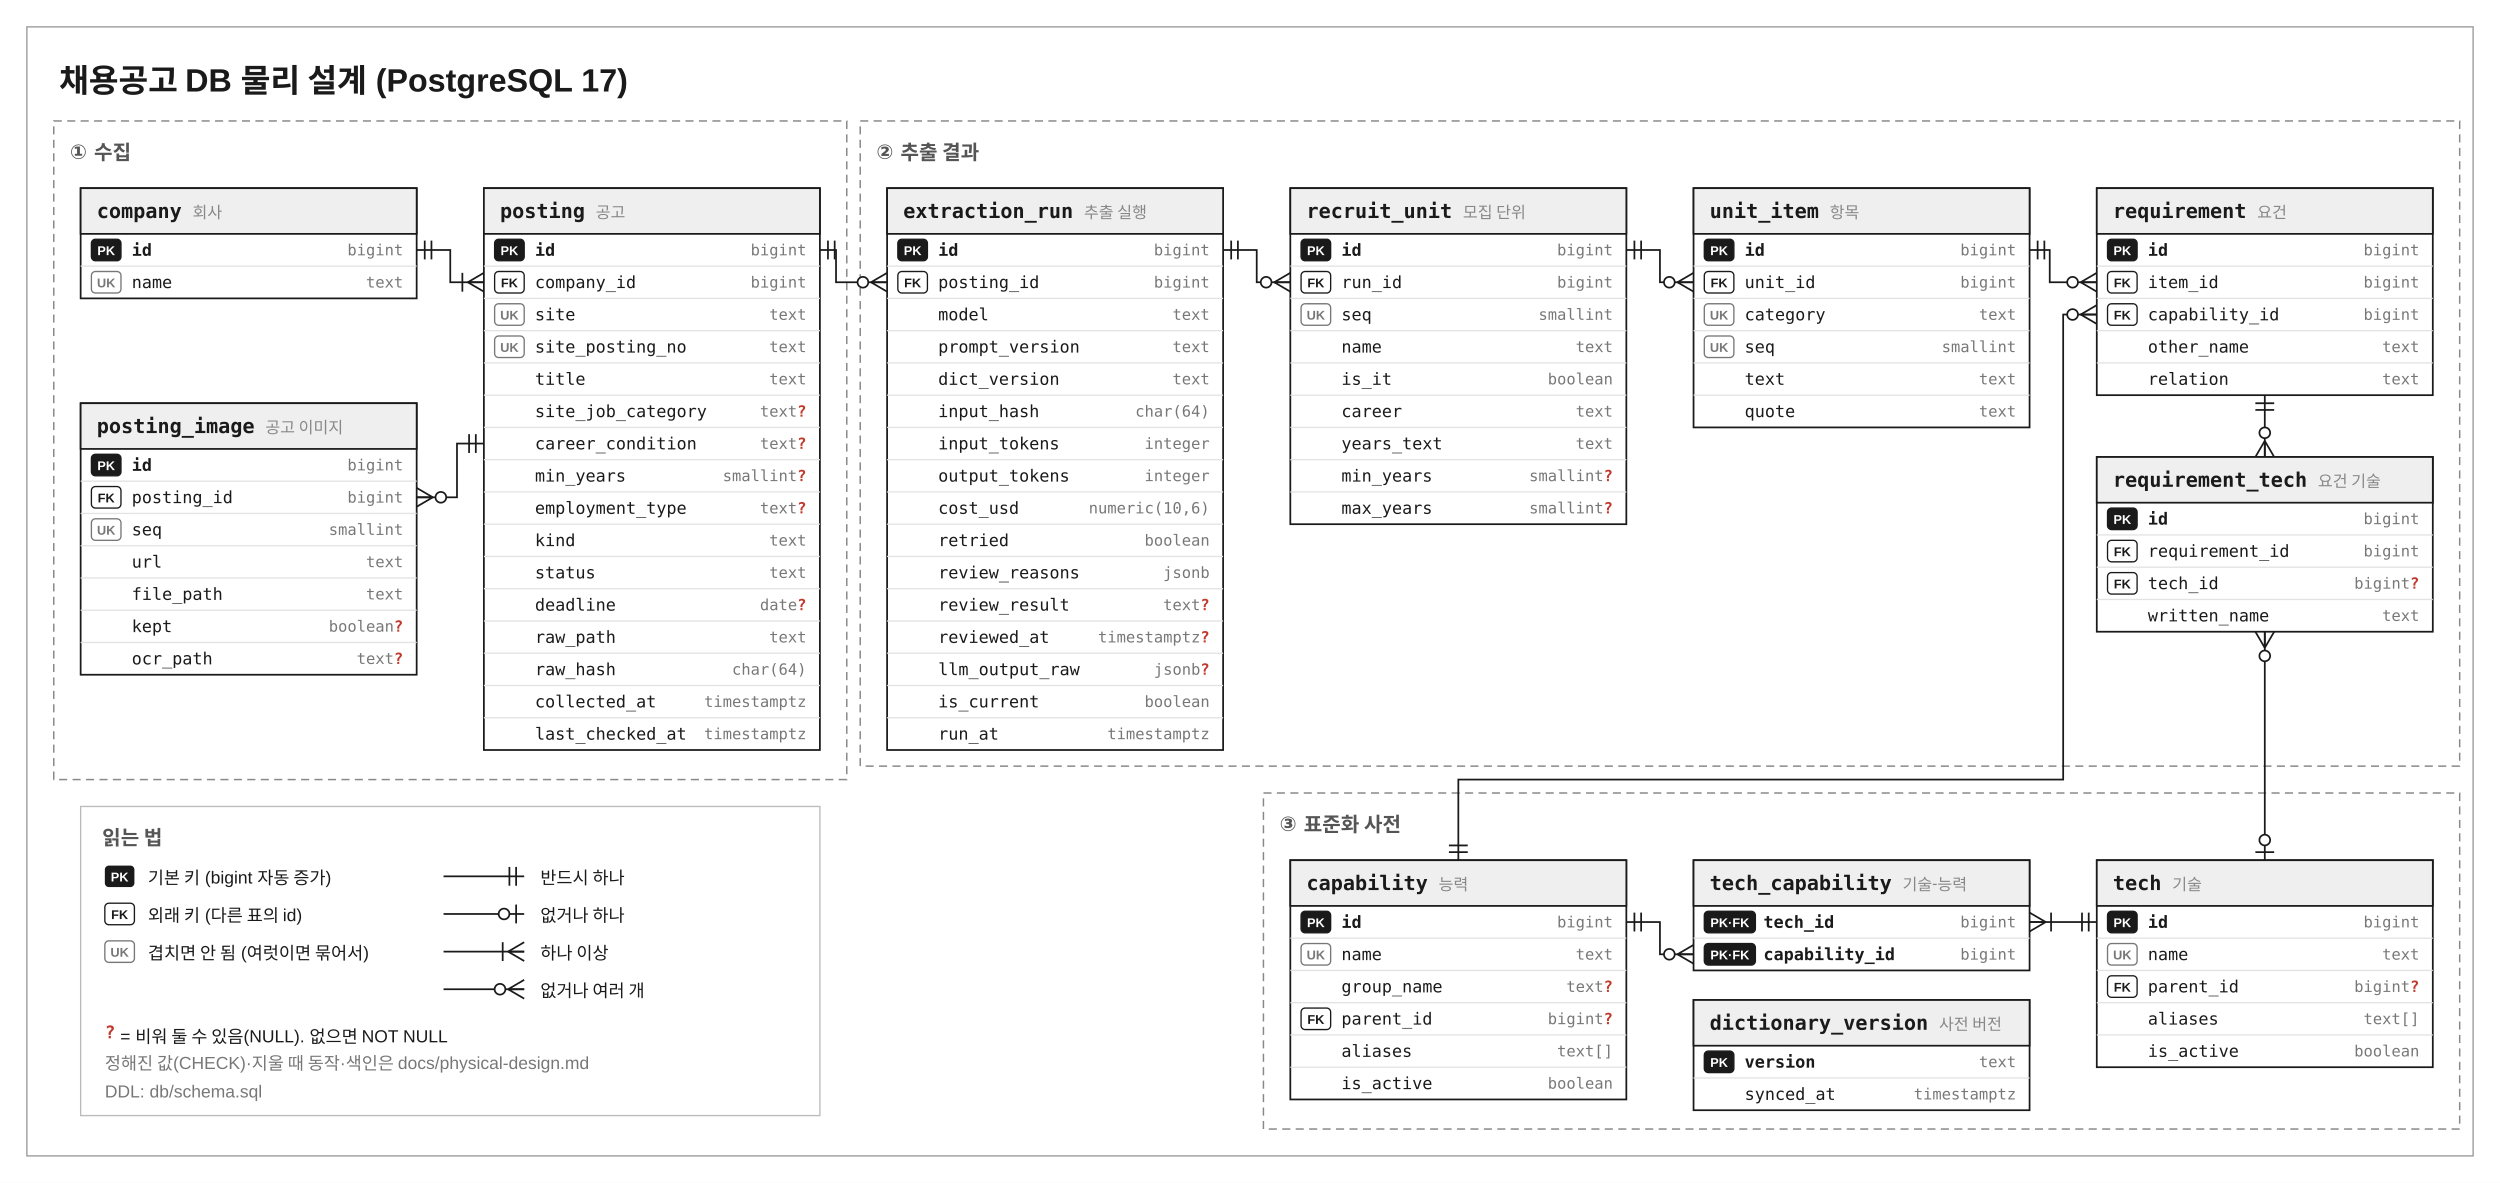
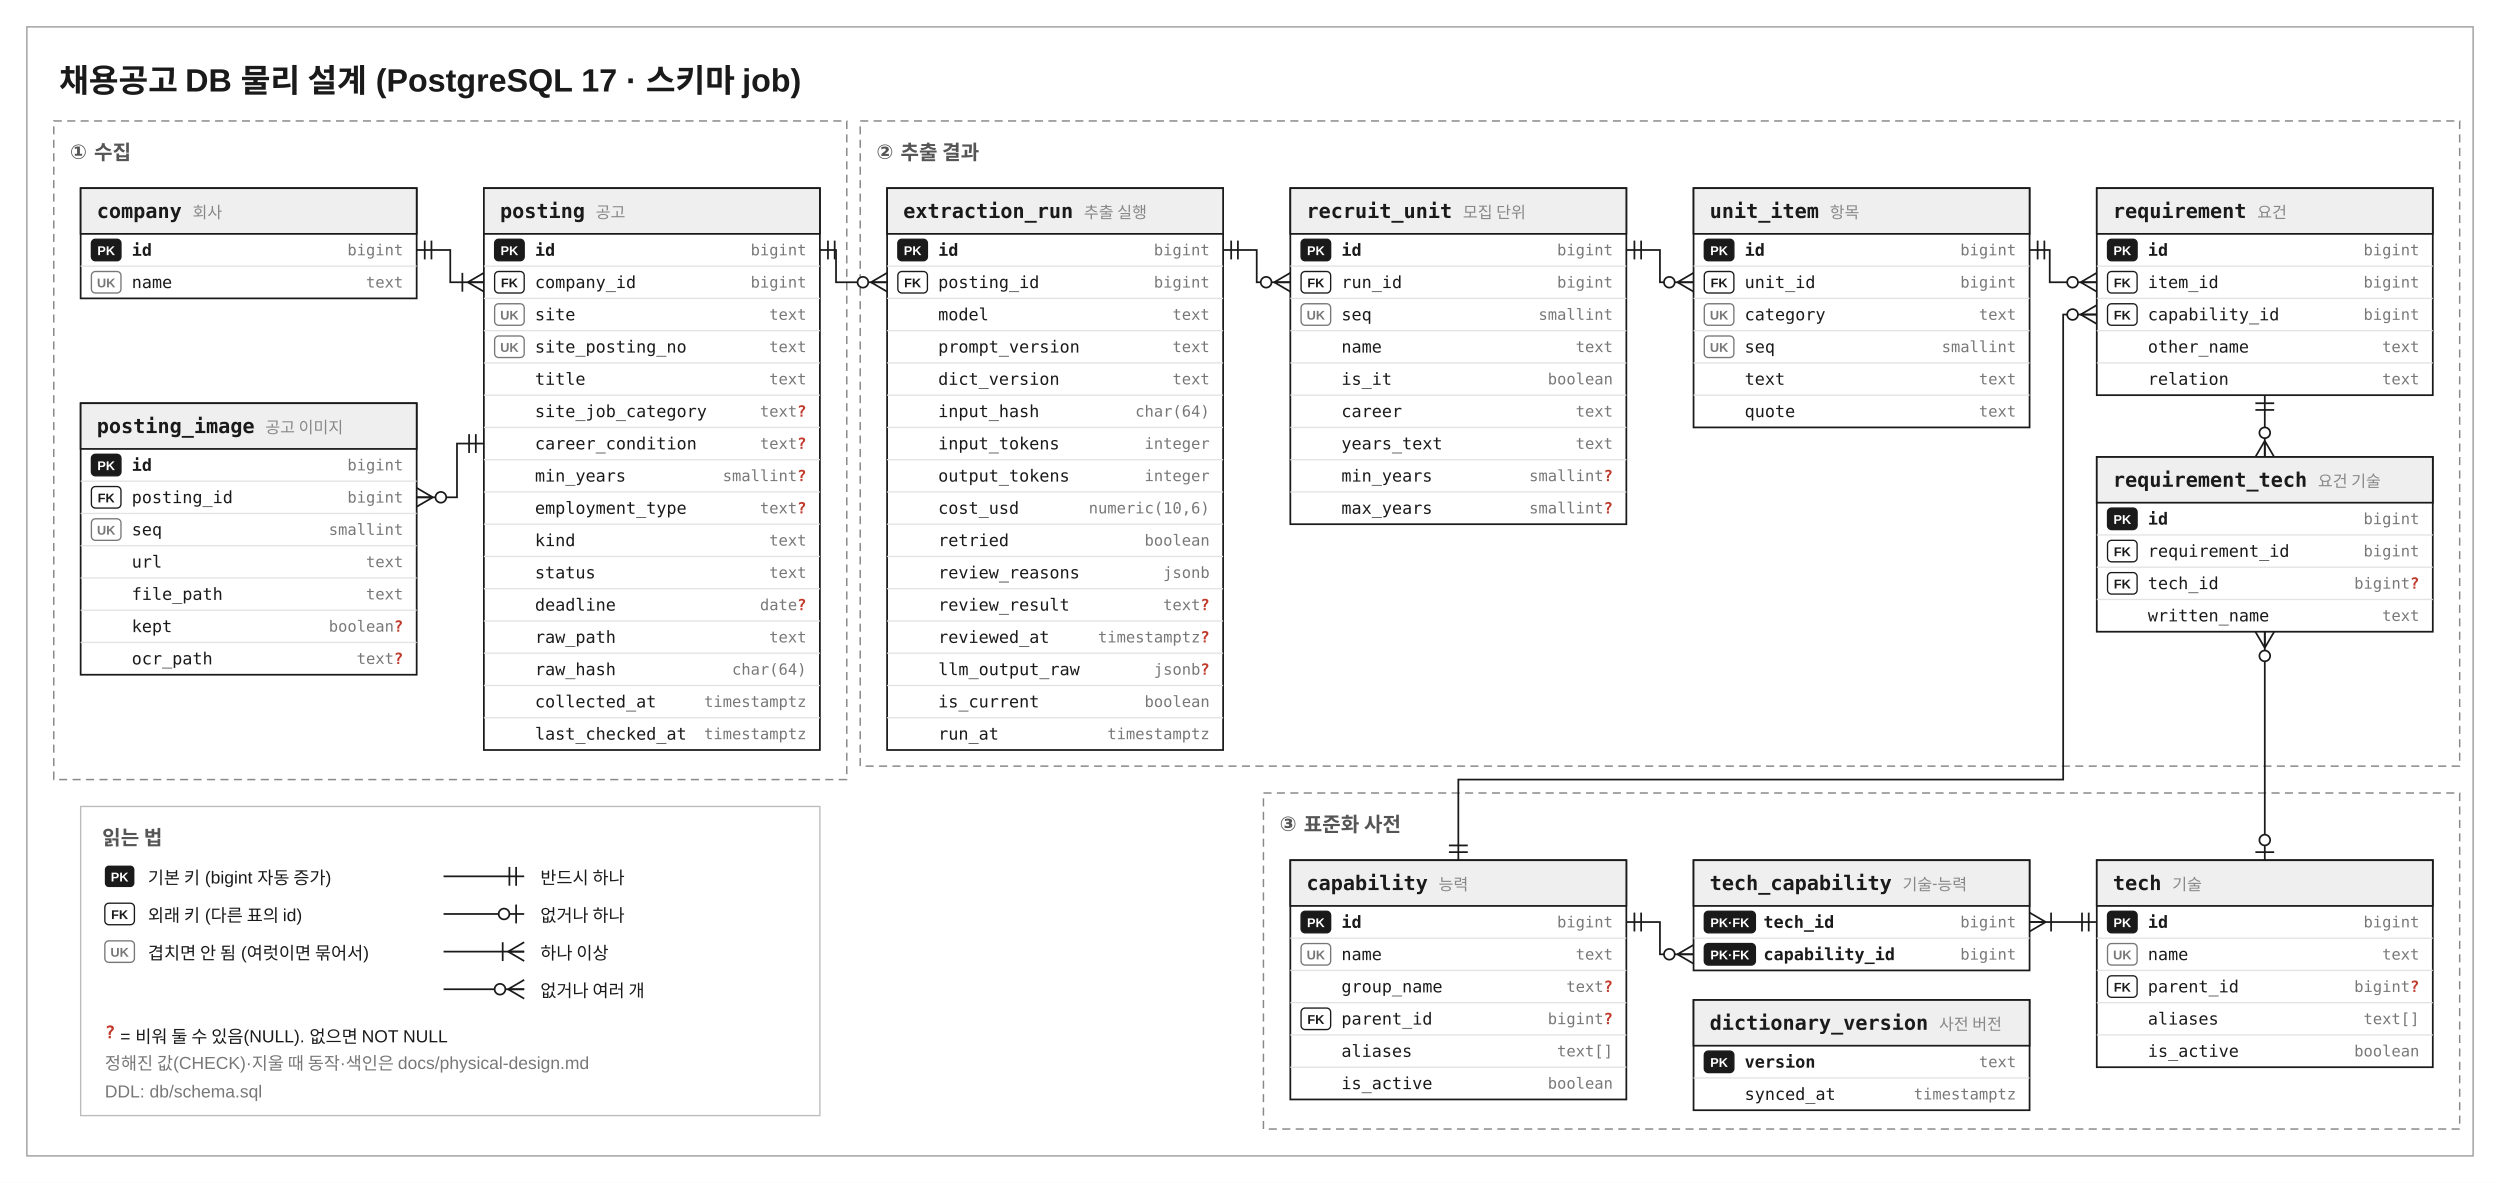
<svg xmlns="http://www.w3.org/2000/svg" width="1860" height="880" viewBox="0 0 1860 880">
  <style>
  text { font-family: "Malgun Gothic", "Apple SD Gothic Neo", Arial, sans-serif; fill: #1a1a1a; dominant-baseline: central; }
  .title { font-size: 24px; font-weight: 700; }
  .zt  { font-size: 15px; font-weight: 700; fill: #555; }
  .tn  { font-family: Consolas, "Malgun Gothic", monospace; font-size: 15px; font-weight: 700; }
  .tk  { font-family: "Malgun Gothic", sans-serif; font-size: 12px; font-weight: 400; fill: #888; }
  .col { font-family: Consolas, monospace; font-size: 12.5px; }
  .typ { font-family: Consolas, monospace; font-size: 11.5px; fill: #777; text-anchor: end; }
  .nul { fill: #c0392b; font-weight: 700; }
  .key { font-size: 9.5px; font-weight: 700; text-anchor: middle; }
  .lg  { font-size: 13px; }
  .rel { fill: none; stroke: #1a1a1a; stroke-width: 1.3; }
</style>
  <defs>
    <marker id="one" viewBox="-26 -9 28 18" refX="0" refY="0" markerWidth="28" markerHeight="18" markerUnits="userSpaceOnUse" orient="auto">
      <path d="M-6,-7 L-6,7 M-11,-7 L-11,7" stroke="#1a1a1a" stroke-width="1.3" fill="none" />
    </marker>
    <marker id="oneS" viewBox="-26 -9 28 18" refX="0" refY="0" markerWidth="28" markerHeight="18" markerUnits="userSpaceOnUse" orient="auto-start-reverse">
      <path d="M-6,-7 L-6,7 M-11,-7 L-11,7" stroke="#1a1a1a" stroke-width="1.3" fill="none" />
    </marker>
    <marker id="zone" viewBox="-26 -9 28 18" refX="0" refY="0" markerWidth="28" markerHeight="18" markerUnits="userSpaceOnUse" orient="auto">
      <path d="M-6,-7 L-6,7" stroke="#1a1a1a" stroke-width="1.3" fill="none" />
      <circle cx="-15" cy="0" r="4" fill="#fff" stroke="#1a1a1a" stroke-width="1.3" />
    </marker>
    <marker id="zoneS" viewBox="-26 -9 28 18" refX="0" refY="0" markerWidth="28" markerHeight="18" markerUnits="userSpaceOnUse" orient="auto-start-reverse">
      <path d="M-6,-7 L-6,7" stroke="#1a1a1a" stroke-width="1.3" fill="none" />
      <circle cx="-15" cy="0" r="4" fill="#fff" stroke="#1a1a1a" stroke-width="1.3" />
    </marker>
    <marker id="omany" viewBox="-26 -9 28 18" refX="0" refY="0" markerWidth="28" markerHeight="18" markerUnits="userSpaceOnUse" orient="auto">
      <path d="M-12,0 L0,-7 M-12,0 L0,0 M-12,0 L0,7" stroke="#1a1a1a" stroke-width="1.3" fill="none" />
      <path d="M-16,-7 L-16,7" stroke="#1a1a1a" stroke-width="1.3" fill="none" />
    </marker>
    <marker id="omanyS" viewBox="-26 -9 28 18" refX="0" refY="0" markerWidth="28" markerHeight="18" markerUnits="userSpaceOnUse" orient="auto-start-reverse">
      <path d="M-12,0 L0,-7 M-12,0 L0,0 M-12,0 L0,7" stroke="#1a1a1a" stroke-width="1.3" fill="none" />
      <path d="M-16,-7 L-16,7" stroke="#1a1a1a" stroke-width="1.3" fill="none" />
    </marker>
    <marker id="zmany" viewBox="-26 -9 28 18" refX="0" refY="0" markerWidth="28" markerHeight="18" markerUnits="userSpaceOnUse" orient="auto">
      <path d="M-12,0 L0,-7 M-12,0 L0,0 M-12,0 L0,7" stroke="#1a1a1a" stroke-width="1.3" fill="none" />
      <circle cx="-18" cy="0" r="4" fill="#fff" stroke="#1a1a1a" stroke-width="1.3" />
    </marker>
    <marker id="zmanyS" viewBox="-26 -9 28 18" refX="0" refY="0" markerWidth="28" markerHeight="18" markerUnits="userSpaceOnUse" orient="auto-start-reverse">
      <path d="M-12,0 L0,-7 M-12,0 L0,0 M-12,0 L0,7" stroke="#1a1a1a" stroke-width="1.3" fill="none" />
      <circle cx="-18" cy="0" r="4" fill="#fff" stroke="#1a1a1a" stroke-width="1.3" />
    </marker>
  </defs>
  <rect width="1860" height="880" fill="#fff" />
  <rect x="20" y="20" width="1820" height="840" fill="none" stroke="#999" stroke-width="1" />
-   <text class="title" x="44" y="58">채용공고 DB 물리 설계 (PostgreSQL 17)</text>
+   <text class="title" x="44" y="58">채용공고 DB 물리 설계 (PostgreSQL 17 · 스키마 job)</text>
  <rect x="40" y="90" width="590" height="490" fill="none" stroke="#888" stroke-width="1.1" stroke-dasharray="6 4" />
  <text class="zt" x="52" y="110">① 수집</text>
  <rect x="640" y="90" width="1190" height="480" fill="none" stroke="#888" stroke-width="1.1" stroke-dasharray="6 4" />
  <text class="zt" x="652" y="110">② 추출 결과</text>
  <rect x="940" y="590" width="890" height="250" fill="none" stroke="#888" stroke-width="1.1" stroke-dasharray="6 4" />
  <text class="zt" x="952" y="610">③ 표준화 사전</text>
  <path class="rel" d="M310,186.0 H335 V210.0 H360" marker-start="url(#oneS)" marker-end="url(#omany)" />
  <path class="rel" d="M360,330.0 H340 V370.0 H310" marker-start="url(#oneS)" marker-end="url(#zmany)" />
  <path class="rel" d="M610,186.0 H622 V210.0 H660" marker-start="url(#oneS)" marker-end="url(#zmany)" />
  <path class="rel" d="M910,186.0 H935 V210.0 H960" marker-start="url(#oneS)" marker-end="url(#zmany)" />
  <path class="rel" d="M1210,186.0 H1235 V210.0 H1260" marker-start="url(#oneS)" marker-end="url(#zmany)" />
  <path class="rel" d="M1510,186.0 H1525 V210.0 H1560" marker-start="url(#oneS)" marker-end="url(#zmany)" />
  <path class="rel" d="M1685,294 V340" marker-start="url(#oneS)" marker-end="url(#zmany)" />
  <path class="rel" d="M1685,640 V470" marker-start="url(#zoneS)" marker-end="url(#zmany)" />
  <path class="rel" d="M1085,640 V580 H1535 V234.0 H1560" marker-start="url(#oneS)" marker-end="url(#zmany)" />
  <path class="rel" d="M1560,686.0 H1510" marker-start="url(#oneS)" marker-end="url(#omany)" />
  <path class="rel" d="M1210,686.0 H1235 V710.0 H1260" marker-start="url(#oneS)" marker-end="url(#zmany)" />
  <rect x="60" y="140" width="250" height="82" fill="#fff" stroke="#1a1a1a" stroke-width="1.3" />
  <rect x="60" y="140" width="250" height="34" fill="#efefef" stroke="#1a1a1a" stroke-width="1.3" />
  <text class="tn" x="72" y="157.0">company<tspan class="tk" dx="8">회사</tspan>
  </text>
  <rect x="68" y="178.0" width="22" height="16" rx="3" fill="#1a1a1a" stroke="#1a1a1a" stroke-width="1" />
  <text class="key" x="79.0" y="186.5" style="fill:#fff">PK</text>
  <text class="col" x="98" y="186.0" style="font-weight:700;">id</text>
  <text class="typ" x="300" y="186.0">bigint</text>
  <line x1="60" y1="198.0" x2="310" y2="198.0" stroke="#e3e3e3" stroke-width="1" />
  <rect x="68" y="202.0" width="22" height="16" rx="3" fill="#fff" stroke="#777" stroke-width="1" />
  <text class="key" x="79.0" y="210.5" style="fill:#777">UK</text>
  <text class="col" x="98" y="210.0" style="">name</text>
  <text class="typ" x="300" y="210.0">text</text>
  <rect x="360" y="140" width="250" height="418" fill="#fff" stroke="#1a1a1a" stroke-width="1.3" />
  <rect x="360" y="140" width="250" height="34" fill="#efefef" stroke="#1a1a1a" stroke-width="1.3" />
  <text class="tn" x="372" y="157.0">posting<tspan class="tk" dx="8">공고</tspan>
  </text>
  <rect x="368" y="178.0" width="22" height="16" rx="3" fill="#1a1a1a" stroke="#1a1a1a" stroke-width="1" />
  <text class="key" x="379.0" y="186.5" style="fill:#fff">PK</text>
  <text class="col" x="398" y="186.0" style="font-weight:700;">id</text>
  <text class="typ" x="600" y="186.0">bigint</text>
  <line x1="360" y1="198.0" x2="610" y2="198.0" stroke="#e3e3e3" stroke-width="1" />
  <rect x="368" y="202.0" width="22" height="16" rx="3" fill="#fff" stroke="#1a1a1a" stroke-width="1" />
  <text class="key" x="379.0" y="210.5" style="fill:#1a1a1a">FK</text>
  <text class="col" x="398" y="210.0" style="">company_id</text>
  <text class="typ" x="600" y="210.0">bigint</text>
  <line x1="360" y1="222.0" x2="610" y2="222.0" stroke="#e3e3e3" stroke-width="1" />
  <rect x="368" y="226.0" width="22" height="16" rx="3" fill="#fff" stroke="#777" stroke-width="1" />
  <text class="key" x="379.0" y="234.5" style="fill:#777">UK</text>
  <text class="col" x="398" y="234.0" style="">site</text>
  <text class="typ" x="600" y="234.0">text</text>
  <line x1="360" y1="246.0" x2="610" y2="246.0" stroke="#e3e3e3" stroke-width="1" />
  <rect x="368" y="250.0" width="22" height="16" rx="3" fill="#fff" stroke="#777" stroke-width="1" />
  <text class="key" x="379.0" y="258.5" style="fill:#777">UK</text>
  <text class="col" x="398" y="258.0" style="">site_posting_no</text>
  <text class="typ" x="600" y="258.0">text</text>
  <line x1="360" y1="270.0" x2="610" y2="270.0" stroke="#e3e3e3" stroke-width="1" />
  <text class="col" x="398" y="282.0" style="">title</text>
  <text class="typ" x="600" y="282.0">text</text>
  <line x1="360" y1="294.0" x2="610" y2="294.0" stroke="#e3e3e3" stroke-width="1" />
  <text class="col" x="398" y="306.0" style="">site_job_category</text>
  <text class="typ" x="600" y="306.0">text<tspan class="nul">?</tspan>
  </text>
  <line x1="360" y1="318.0" x2="610" y2="318.0" stroke="#e3e3e3" stroke-width="1" />
  <text class="col" x="398" y="330.0" style="">career_condition</text>
  <text class="typ" x="600" y="330.0">text<tspan class="nul">?</tspan>
  </text>
  <line x1="360" y1="342.0" x2="610" y2="342.0" stroke="#e3e3e3" stroke-width="1" />
  <text class="col" x="398" y="354.0" style="">min_years</text>
  <text class="typ" x="600" y="354.0">smallint<tspan class="nul">?</tspan>
  </text>
  <line x1="360" y1="366.0" x2="610" y2="366.0" stroke="#e3e3e3" stroke-width="1" />
  <text class="col" x="398" y="378.0" style="">employment_type</text>
  <text class="typ" x="600" y="378.0">text<tspan class="nul">?</tspan>
  </text>
  <line x1="360" y1="390.0" x2="610" y2="390.0" stroke="#e3e3e3" stroke-width="1" />
  <text class="col" x="398" y="402.0" style="">kind</text>
  <text class="typ" x="600" y="402.0">text</text>
  <line x1="360" y1="414.0" x2="610" y2="414.0" stroke="#e3e3e3" stroke-width="1" />
  <text class="col" x="398" y="426.0" style="">status</text>
  <text class="typ" x="600" y="426.0">text</text>
  <line x1="360" y1="438.0" x2="610" y2="438.0" stroke="#e3e3e3" stroke-width="1" />
  <text class="col" x="398" y="450.0" style="">deadline</text>
  <text class="typ" x="600" y="450.0">date<tspan class="nul">?</tspan>
  </text>
  <line x1="360" y1="462.0" x2="610" y2="462.0" stroke="#e3e3e3" stroke-width="1" />
  <text class="col" x="398" y="474.0" style="">raw_path</text>
  <text class="typ" x="600" y="474.0">text</text>
  <line x1="360" y1="486.0" x2="610" y2="486.0" stroke="#e3e3e3" stroke-width="1" />
  <text class="col" x="398" y="498.0" style="">raw_hash</text>
  <text class="typ" x="600" y="498.0">char(64)</text>
  <line x1="360" y1="510.0" x2="610" y2="510.0" stroke="#e3e3e3" stroke-width="1" />
  <text class="col" x="398" y="522.0" style="">collected_at</text>
  <text class="typ" x="600" y="522.0">timestamptz</text>
  <line x1="360" y1="534.0" x2="610" y2="534.0" stroke="#e3e3e3" stroke-width="1" />
  <text class="col" x="398" y="546.0" style="">last_checked_at</text>
  <text class="typ" x="600" y="546.0">timestamptz</text>
  <rect x="60" y="300" width="250" height="202" fill="#fff" stroke="#1a1a1a" stroke-width="1.3" />
  <rect x="60" y="300" width="250" height="34" fill="#efefef" stroke="#1a1a1a" stroke-width="1.3" />
  <text class="tn" x="72" y="317.0">posting_image<tspan class="tk" dx="8">공고 이미지</tspan>
  </text>
  <rect x="68" y="338.0" width="22" height="16" rx="3" fill="#1a1a1a" stroke="#1a1a1a" stroke-width="1" />
  <text class="key" x="79.0" y="346.5" style="fill:#fff">PK</text>
  <text class="col" x="98" y="346.0" style="font-weight:700;">id</text>
  <text class="typ" x="300" y="346.0">bigint</text>
  <line x1="60" y1="358.0" x2="310" y2="358.0" stroke="#e3e3e3" stroke-width="1" />
  <rect x="68" y="362.0" width="22" height="16" rx="3" fill="#fff" stroke="#1a1a1a" stroke-width="1" />
  <text class="key" x="79.0" y="370.5" style="fill:#1a1a1a">FK</text>
  <text class="col" x="98" y="370.0" style="">posting_id</text>
  <text class="typ" x="300" y="370.0">bigint</text>
  <line x1="60" y1="382.0" x2="310" y2="382.0" stroke="#e3e3e3" stroke-width="1" />
  <rect x="68" y="386.0" width="22" height="16" rx="3" fill="#fff" stroke="#777" stroke-width="1" />
  <text class="key" x="79.0" y="394.5" style="fill:#777">UK</text>
  <text class="col" x="98" y="394.0" style="">seq</text>
  <text class="typ" x="300" y="394.0">smallint</text>
  <line x1="60" y1="406.0" x2="310" y2="406.0" stroke="#e3e3e3" stroke-width="1" />
  <text class="col" x="98" y="418.0" style="">url</text>
  <text class="typ" x="300" y="418.0">text</text>
  <line x1="60" y1="430.0" x2="310" y2="430.0" stroke="#e3e3e3" stroke-width="1" />
  <text class="col" x="98" y="442.0" style="">file_path</text>
  <text class="typ" x="300" y="442.0">text</text>
  <line x1="60" y1="454.0" x2="310" y2="454.0" stroke="#e3e3e3" stroke-width="1" />
  <text class="col" x="98" y="466.0" style="">kept</text>
  <text class="typ" x="300" y="466.0">boolean<tspan class="nul">?</tspan>
  </text>
  <line x1="60" y1="478.0" x2="310" y2="478.0" stroke="#e3e3e3" stroke-width="1" />
  <text class="col" x="98" y="490.0" style="">ocr_path</text>
  <text class="typ" x="300" y="490.0">text<tspan class="nul">?</tspan>
  </text>
  <rect x="660" y="140" width="250" height="418" fill="#fff" stroke="#1a1a1a" stroke-width="1.3" />
  <rect x="660" y="140" width="250" height="34" fill="#efefef" stroke="#1a1a1a" stroke-width="1.3" />
  <text class="tn" x="672" y="157.0">extraction_run<tspan class="tk" dx="8">추출 실행</tspan>
  </text>
  <rect x="668" y="178.0" width="22" height="16" rx="3" fill="#1a1a1a" stroke="#1a1a1a" stroke-width="1" />
  <text class="key" x="679.0" y="186.5" style="fill:#fff">PK</text>
  <text class="col" x="698" y="186.0" style="font-weight:700;">id</text>
  <text class="typ" x="900" y="186.0">bigint</text>
  <line x1="660" y1="198.0" x2="910" y2="198.0" stroke="#e3e3e3" stroke-width="1" />
  <rect x="668" y="202.0" width="22" height="16" rx="3" fill="#fff" stroke="#1a1a1a" stroke-width="1" />
  <text class="key" x="679.0" y="210.5" style="fill:#1a1a1a">FK</text>
  <text class="col" x="698" y="210.0" style="">posting_id</text>
  <text class="typ" x="900" y="210.0">bigint</text>
  <line x1="660" y1="222.0" x2="910" y2="222.0" stroke="#e3e3e3" stroke-width="1" />
  <text class="col" x="698" y="234.0" style="">model</text>
  <text class="typ" x="900" y="234.0">text</text>
  <line x1="660" y1="246.0" x2="910" y2="246.0" stroke="#e3e3e3" stroke-width="1" />
  <text class="col" x="698" y="258.0" style="">prompt_version</text>
  <text class="typ" x="900" y="258.0">text</text>
  <line x1="660" y1="270.0" x2="910" y2="270.0" stroke="#e3e3e3" stroke-width="1" />
  <text class="col" x="698" y="282.0" style="">dict_version</text>
  <text class="typ" x="900" y="282.0">text</text>
  <line x1="660" y1="294.0" x2="910" y2="294.0" stroke="#e3e3e3" stroke-width="1" />
  <text class="col" x="698" y="306.0" style="">input_hash</text>
  <text class="typ" x="900" y="306.0">char(64)</text>
  <line x1="660" y1="318.0" x2="910" y2="318.0" stroke="#e3e3e3" stroke-width="1" />
  <text class="col" x="698" y="330.0" style="">input_tokens</text>
  <text class="typ" x="900" y="330.0">integer</text>
  <line x1="660" y1="342.0" x2="910" y2="342.0" stroke="#e3e3e3" stroke-width="1" />
  <text class="col" x="698" y="354.0" style="">output_tokens</text>
  <text class="typ" x="900" y="354.0">integer</text>
  <line x1="660" y1="366.0" x2="910" y2="366.0" stroke="#e3e3e3" stroke-width="1" />
  <text class="col" x="698" y="378.0" style="">cost_usd</text>
  <text class="typ" x="900" y="378.0">numeric(10,6)</text>
  <line x1="660" y1="390.0" x2="910" y2="390.0" stroke="#e3e3e3" stroke-width="1" />
  <text class="col" x="698" y="402.0" style="">retried</text>
  <text class="typ" x="900" y="402.0">boolean</text>
  <line x1="660" y1="414.0" x2="910" y2="414.0" stroke="#e3e3e3" stroke-width="1" />
  <text class="col" x="698" y="426.0" style="">review_reasons</text>
  <text class="typ" x="900" y="426.0">jsonb</text>
  <line x1="660" y1="438.0" x2="910" y2="438.0" stroke="#e3e3e3" stroke-width="1" />
  <text class="col" x="698" y="450.0" style="">review_result</text>
  <text class="typ" x="900" y="450.0">text<tspan class="nul">?</tspan>
  </text>
  <line x1="660" y1="462.0" x2="910" y2="462.0" stroke="#e3e3e3" stroke-width="1" />
  <text class="col" x="698" y="474.0" style="">reviewed_at</text>
  <text class="typ" x="900" y="474.0">timestamptz<tspan class="nul">?</tspan>
  </text>
  <line x1="660" y1="486.0" x2="910" y2="486.0" stroke="#e3e3e3" stroke-width="1" />
  <text class="col" x="698" y="498.0" style="">llm_output_raw</text>
  <text class="typ" x="900" y="498.0">jsonb<tspan class="nul">?</tspan>
  </text>
  <line x1="660" y1="510.0" x2="910" y2="510.0" stroke="#e3e3e3" stroke-width="1" />
  <text class="col" x="698" y="522.0" style="">is_current</text>
  <text class="typ" x="900" y="522.0">boolean</text>
  <line x1="660" y1="534.0" x2="910" y2="534.0" stroke="#e3e3e3" stroke-width="1" />
  <text class="col" x="698" y="546.0" style="">run_at</text>
  <text class="typ" x="900" y="546.0">timestamptz</text>
  <rect x="960" y="140" width="250" height="250" fill="#fff" stroke="#1a1a1a" stroke-width="1.3" />
  <rect x="960" y="140" width="250" height="34" fill="#efefef" stroke="#1a1a1a" stroke-width="1.3" />
  <text class="tn" x="972" y="157.0">recruit_unit<tspan class="tk" dx="8">모집 단위</tspan>
  </text>
  <rect x="968" y="178.0" width="22" height="16" rx="3" fill="#1a1a1a" stroke="#1a1a1a" stroke-width="1" />
  <text class="key" x="979.0" y="186.5" style="fill:#fff">PK</text>
  <text class="col" x="998" y="186.0" style="font-weight:700;">id</text>
  <text class="typ" x="1200" y="186.0">bigint</text>
  <line x1="960" y1="198.0" x2="1210" y2="198.0" stroke="#e3e3e3" stroke-width="1" />
  <rect x="968" y="202.0" width="22" height="16" rx="3" fill="#fff" stroke="#1a1a1a" stroke-width="1" />
  <text class="key" x="979.0" y="210.5" style="fill:#1a1a1a">FK</text>
  <text class="col" x="998" y="210.0" style="">run_id</text>
  <text class="typ" x="1200" y="210.0">bigint</text>
  <line x1="960" y1="222.0" x2="1210" y2="222.0" stroke="#e3e3e3" stroke-width="1" />
  <rect x="968" y="226.0" width="22" height="16" rx="3" fill="#fff" stroke="#777" stroke-width="1" />
  <text class="key" x="979.0" y="234.5" style="fill:#777">UK</text>
  <text class="col" x="998" y="234.0" style="">seq</text>
  <text class="typ" x="1200" y="234.0">smallint</text>
  <line x1="960" y1="246.0" x2="1210" y2="246.0" stroke="#e3e3e3" stroke-width="1" />
  <text class="col" x="998" y="258.0" style="">name</text>
  <text class="typ" x="1200" y="258.0">text</text>
  <line x1="960" y1="270.0" x2="1210" y2="270.0" stroke="#e3e3e3" stroke-width="1" />
  <text class="col" x="998" y="282.0" style="">is_it</text>
  <text class="typ" x="1200" y="282.0">boolean</text>
  <line x1="960" y1="294.0" x2="1210" y2="294.0" stroke="#e3e3e3" stroke-width="1" />
  <text class="col" x="998" y="306.0" style="">career</text>
  <text class="typ" x="1200" y="306.0">text</text>
  <line x1="960" y1="318.0" x2="1210" y2="318.0" stroke="#e3e3e3" stroke-width="1" />
  <text class="col" x="998" y="330.0" style="">years_text</text>
  <text class="typ" x="1200" y="330.0">text</text>
  <line x1="960" y1="342.0" x2="1210" y2="342.0" stroke="#e3e3e3" stroke-width="1" />
  <text class="col" x="998" y="354.0" style="">min_years</text>
  <text class="typ" x="1200" y="354.0">smallint<tspan class="nul">?</tspan>
  </text>
  <line x1="960" y1="366.0" x2="1210" y2="366.0" stroke="#e3e3e3" stroke-width="1" />
  <text class="col" x="998" y="378.0" style="">max_years</text>
  <text class="typ" x="1200" y="378.0">smallint<tspan class="nul">?</tspan>
  </text>
  <rect x="1260" y="140" width="250" height="178" fill="#fff" stroke="#1a1a1a" stroke-width="1.3" />
  <rect x="1260" y="140" width="250" height="34" fill="#efefef" stroke="#1a1a1a" stroke-width="1.3" />
  <text class="tn" x="1272" y="157.0">unit_item<tspan class="tk" dx="8">항목</tspan>
  </text>
  <rect x="1268" y="178.0" width="22" height="16" rx="3" fill="#1a1a1a" stroke="#1a1a1a" stroke-width="1" />
  <text class="key" x="1279.0" y="186.5" style="fill:#fff">PK</text>
  <text class="col" x="1298" y="186.0" style="font-weight:700;">id</text>
  <text class="typ" x="1500" y="186.0">bigint</text>
  <line x1="1260" y1="198.0" x2="1510" y2="198.0" stroke="#e3e3e3" stroke-width="1" />
  <rect x="1268" y="202.0" width="22" height="16" rx="3" fill="#fff" stroke="#1a1a1a" stroke-width="1" />
  <text class="key" x="1279.0" y="210.5" style="fill:#1a1a1a">FK</text>
  <text class="col" x="1298" y="210.0" style="">unit_id</text>
  <text class="typ" x="1500" y="210.0">bigint</text>
  <line x1="1260" y1="222.0" x2="1510" y2="222.0" stroke="#e3e3e3" stroke-width="1" />
  <rect x="1268" y="226.0" width="22" height="16" rx="3" fill="#fff" stroke="#777" stroke-width="1" />
  <text class="key" x="1279.0" y="234.5" style="fill:#777">UK</text>
  <text class="col" x="1298" y="234.0" style="">category</text>
  <text class="typ" x="1500" y="234.0">text</text>
  <line x1="1260" y1="246.0" x2="1510" y2="246.0" stroke="#e3e3e3" stroke-width="1" />
  <rect x="1268" y="250.0" width="22" height="16" rx="3" fill="#fff" stroke="#777" stroke-width="1" />
  <text class="key" x="1279.0" y="258.5" style="fill:#777">UK</text>
  <text class="col" x="1298" y="258.0" style="">seq</text>
  <text class="typ" x="1500" y="258.0">smallint</text>
  <line x1="1260" y1="270.0" x2="1510" y2="270.0" stroke="#e3e3e3" stroke-width="1" />
  <text class="col" x="1298" y="282.0" style="">text</text>
  <text class="typ" x="1500" y="282.0">text</text>
  <line x1="1260" y1="294.0" x2="1510" y2="294.0" stroke="#e3e3e3" stroke-width="1" />
  <text class="col" x="1298" y="306.0" style="">quote</text>
  <text class="typ" x="1500" y="306.0">text</text>
  <rect x="1560" y="140" width="250" height="154" fill="#fff" stroke="#1a1a1a" stroke-width="1.3" />
  <rect x="1560" y="140" width="250" height="34" fill="#efefef" stroke="#1a1a1a" stroke-width="1.3" />
  <text class="tn" x="1572" y="157.0">requirement<tspan class="tk" dx="8">요건</tspan>
  </text>
  <rect x="1568" y="178.0" width="22" height="16" rx="3" fill="#1a1a1a" stroke="#1a1a1a" stroke-width="1" />
  <text class="key" x="1579.0" y="186.5" style="fill:#fff">PK</text>
  <text class="col" x="1598" y="186.0" style="font-weight:700;">id</text>
  <text class="typ" x="1800" y="186.0">bigint</text>
  <line x1="1560" y1="198.0" x2="1810" y2="198.0" stroke="#e3e3e3" stroke-width="1" />
  <rect x="1568" y="202.0" width="22" height="16" rx="3" fill="#fff" stroke="#1a1a1a" stroke-width="1" />
  <text class="key" x="1579.0" y="210.5" style="fill:#1a1a1a">FK</text>
  <text class="col" x="1598" y="210.0" style="">item_id</text>
  <text class="typ" x="1800" y="210.0">bigint</text>
  <line x1="1560" y1="222.0" x2="1810" y2="222.0" stroke="#e3e3e3" stroke-width="1" />
  <rect x="1568" y="226.0" width="22" height="16" rx="3" fill="#fff" stroke="#1a1a1a" stroke-width="1" />
  <text class="key" x="1579.0" y="234.5" style="fill:#1a1a1a">FK</text>
  <text class="col" x="1598" y="234.0" style="">capability_id</text>
  <text class="typ" x="1800" y="234.0">bigint</text>
  <line x1="1560" y1="246.0" x2="1810" y2="246.0" stroke="#e3e3e3" stroke-width="1" />
  <text class="col" x="1598" y="258.0" style="">other_name</text>
  <text class="typ" x="1800" y="258.0">text</text>
  <line x1="1560" y1="270.0" x2="1810" y2="270.0" stroke="#e3e3e3" stroke-width="1" />
  <text class="col" x="1598" y="282.0" style="">relation</text>
  <text class="typ" x="1800" y="282.0">text</text>
  <rect x="1560" y="340" width="250" height="130" fill="#fff" stroke="#1a1a1a" stroke-width="1.3" />
  <rect x="1560" y="340" width="250" height="34" fill="#efefef" stroke="#1a1a1a" stroke-width="1.3" />
  <text class="tn" x="1572" y="357.0">requirement_tech<tspan class="tk" dx="8">요건 기술</tspan>
  </text>
  <rect x="1568" y="378.0" width="22" height="16" rx="3" fill="#1a1a1a" stroke="#1a1a1a" stroke-width="1" />
  <text class="key" x="1579.0" y="386.5" style="fill:#fff">PK</text>
  <text class="col" x="1598" y="386.0" style="font-weight:700;">id</text>
  <text class="typ" x="1800" y="386.0">bigint</text>
  <line x1="1560" y1="398.0" x2="1810" y2="398.0" stroke="#e3e3e3" stroke-width="1" />
  <rect x="1568" y="402.0" width="22" height="16" rx="3" fill="#fff" stroke="#1a1a1a" stroke-width="1" />
  <text class="key" x="1579.0" y="410.5" style="fill:#1a1a1a">FK</text>
  <text class="col" x="1598" y="410.0" style="">requirement_id</text>
  <text class="typ" x="1800" y="410.0">bigint</text>
  <line x1="1560" y1="422.0" x2="1810" y2="422.0" stroke="#e3e3e3" stroke-width="1" />
  <rect x="1568" y="426.0" width="22" height="16" rx="3" fill="#fff" stroke="#1a1a1a" stroke-width="1" />
  <text class="key" x="1579.0" y="434.5" style="fill:#1a1a1a">FK</text>
  <text class="col" x="1598" y="434.0" style="">tech_id</text>
  <text class="typ" x="1800" y="434.0">bigint<tspan class="nul">?</tspan>
  </text>
  <line x1="1560" y1="446.0" x2="1810" y2="446.0" stroke="#e3e3e3" stroke-width="1" />
  <text class="col" x="1598" y="458.0" style="">written_name</text>
  <text class="typ" x="1800" y="458.0">text</text>
  <rect x="960" y="640" width="250" height="178" fill="#fff" stroke="#1a1a1a" stroke-width="1.3" />
  <rect x="960" y="640" width="250" height="34" fill="#efefef" stroke="#1a1a1a" stroke-width="1.3" />
  <text class="tn" x="972" y="657.0">capability<tspan class="tk" dx="8">능력</tspan>
  </text>
  <rect x="968" y="678.0" width="22" height="16" rx="3" fill="#1a1a1a" stroke="#1a1a1a" stroke-width="1" />
  <text class="key" x="979.0" y="686.5" style="fill:#fff">PK</text>
  <text class="col" x="998" y="686.0" style="font-weight:700;">id</text>
  <text class="typ" x="1200" y="686.0">bigint</text>
  <line x1="960" y1="698.0" x2="1210" y2="698.0" stroke="#e3e3e3" stroke-width="1" />
  <rect x="968" y="702.0" width="22" height="16" rx="3" fill="#fff" stroke="#777" stroke-width="1" />
  <text class="key" x="979.0" y="710.5" style="fill:#777">UK</text>
  <text class="col" x="998" y="710.0" style="">name</text>
  <text class="typ" x="1200" y="710.0">text</text>
  <line x1="960" y1="722.0" x2="1210" y2="722.0" stroke="#e3e3e3" stroke-width="1" />
  <text class="col" x="998" y="734.0" style="">group_name</text>
  <text class="typ" x="1200" y="734.0">text<tspan class="nul">?</tspan>
  </text>
  <line x1="960" y1="746.0" x2="1210" y2="746.0" stroke="#e3e3e3" stroke-width="1" />
  <rect x="968" y="750.0" width="22" height="16" rx="3" fill="#fff" stroke="#1a1a1a" stroke-width="1" />
  <text class="key" x="979.0" y="758.5" style="fill:#1a1a1a">FK</text>
  <text class="col" x="998" y="758.0" style="">parent_id</text>
  <text class="typ" x="1200" y="758.0">bigint<tspan class="nul">?</tspan>
  </text>
  <line x1="960" y1="770.0" x2="1210" y2="770.0" stroke="#e3e3e3" stroke-width="1" />
  <text class="col" x="998" y="782.0" style="">aliases</text>
  <text class="typ" x="1200" y="782.0">text[]</text>
  <line x1="960" y1="794.0" x2="1210" y2="794.0" stroke="#e3e3e3" stroke-width="1" />
  <text class="col" x="998" y="806.0" style="">is_active</text>
  <text class="typ" x="1200" y="806.0">boolean</text>
  <rect x="1260" y="640" width="250" height="82" fill="#fff" stroke="#1a1a1a" stroke-width="1.3" />
  <rect x="1260" y="640" width="250" height="34" fill="#efefef" stroke="#1a1a1a" stroke-width="1.3" />
  <text class="tn" x="1272" y="657.0">tech_capability<tspan class="tk" dx="8">기술-능력</tspan>
  </text>
  <rect x="1268" y="678.0" width="38" height="16" rx="3" fill="#1a1a1a" stroke="#1a1a1a" stroke-width="1" />
  <text class="key" x="1287.0" y="686.5" style="fill:#fff">PK·FK</text>
  <text class="col" x="1312" y="686.0" style="font-weight:700;">tech_id</text>
  <text class="typ" x="1500" y="686.0">bigint</text>
  <line x1="1260" y1="698.0" x2="1510" y2="698.0" stroke="#e3e3e3" stroke-width="1" />
  <rect x="1268" y="702.0" width="38" height="16" rx="3" fill="#1a1a1a" stroke="#1a1a1a" stroke-width="1" />
  <text class="key" x="1287.0" y="710.5" style="fill:#fff">PK·FK</text>
  <text class="col" x="1312" y="710.0" style="font-weight:700;">capability_id</text>
  <text class="typ" x="1500" y="710.0">bigint</text>
  <rect x="1260" y="744" width="250" height="82" fill="#fff" stroke="#1a1a1a" stroke-width="1.3" />
  <rect x="1260" y="744" width="250" height="34" fill="#efefef" stroke="#1a1a1a" stroke-width="1.3" />
  <text class="tn" x="1272" y="761.0">dictionary_version<tspan class="tk" dx="8">사전 버전</tspan>
  </text>
  <rect x="1268" y="782.0" width="22" height="16" rx="3" fill="#1a1a1a" stroke="#1a1a1a" stroke-width="1" />
  <text class="key" x="1279.0" y="790.5" style="fill:#fff">PK</text>
  <text class="col" x="1298" y="790.0" style="font-weight:700;">version</text>
  <text class="typ" x="1500" y="790.0">text</text>
  <line x1="1260" y1="802.0" x2="1510" y2="802.0" stroke="#e3e3e3" stroke-width="1" />
  <text class="col" x="1298" y="814.0" style="">synced_at</text>
  <text class="typ" x="1500" y="814.0">timestamptz</text>
  <rect x="1560" y="640" width="250" height="154" fill="#fff" stroke="#1a1a1a" stroke-width="1.3" />
  <rect x="1560" y="640" width="250" height="34" fill="#efefef" stroke="#1a1a1a" stroke-width="1.3" />
  <text class="tn" x="1572" y="657.0">tech<tspan class="tk" dx="8">기술</tspan>
  </text>
  <rect x="1568" y="678.0" width="22" height="16" rx="3" fill="#1a1a1a" stroke="#1a1a1a" stroke-width="1" />
  <text class="key" x="1579.0" y="686.5" style="fill:#fff">PK</text>
  <text class="col" x="1598" y="686.0" style="font-weight:700;">id</text>
  <text class="typ" x="1800" y="686.0">bigint</text>
  <line x1="1560" y1="698.0" x2="1810" y2="698.0" stroke="#e3e3e3" stroke-width="1" />
  <rect x="1568" y="702.0" width="22" height="16" rx="3" fill="#fff" stroke="#777" stroke-width="1" />
  <text class="key" x="1579.0" y="710.5" style="fill:#777">UK</text>
  <text class="col" x="1598" y="710.0" style="">name</text>
  <text class="typ" x="1800" y="710.0">text</text>
  <line x1="1560" y1="722.0" x2="1810" y2="722.0" stroke="#e3e3e3" stroke-width="1" />
  <rect x="1568" y="726.0" width="22" height="16" rx="3" fill="#fff" stroke="#1a1a1a" stroke-width="1" />
  <text class="key" x="1579.0" y="734.5" style="fill:#1a1a1a">FK</text>
  <text class="col" x="1598" y="734.0" style="">parent_id</text>
  <text class="typ" x="1800" y="734.0">bigint<tspan class="nul">?</tspan>
  </text>
  <line x1="1560" y1="746.0" x2="1810" y2="746.0" stroke="#e3e3e3" stroke-width="1" />
  <text class="col" x="1598" y="758.0" style="">aliases</text>
  <text class="typ" x="1800" y="758.0">text[]</text>
  <line x1="1560" y1="770.0" x2="1810" y2="770.0" stroke="#e3e3e3" stroke-width="1" />
  <text class="col" x="1598" y="782.0" style="">is_active</text>
  <text class="typ" x="1800" y="782.0">boolean</text>
  <rect x="60" y="600" width="550" height="230" fill="#fff" stroke="#bbb" stroke-width="1" />
  <text class="zt" x="76" y="622">읽는 법</text>
  <rect x="78" y="644" width="22" height="16" rx="3" fill="#1a1a1a" />
  <text class="key" x="89" y="652.5" style="fill:#fff">PK</text>
  <text class="lg" x="110" y="652">기본 키 (bigint 자동 증가)</text>
  <rect x="78" y="672" width="22" height="16" rx="3" fill="#fff" stroke="#1a1a1a" />
  <text class="key" x="89" y="680.5">FK</text>
  <text class="lg" x="110" y="680">외래 키 (다른 표의 id)</text>
  <rect x="78" y="700" width="22" height="16" rx="3" fill="#fff" stroke="#777" />
  <text class="key" x="89" y="708.5" style="fill:#777">UK</text>
  <text class="lg" x="110" y="708">겹치면 안 됨 (여럿이면 묶어서)</text>
  <path class="rel" d="M330,652 H390" marker-end="url(#one)" />
  <text class="lg" x="402" y="652">반드시 하나</text>
  <path class="rel" d="M330,680 H390" marker-end="url(#zone)" />
  <text class="lg" x="402" y="680">없거나 하나</text>
  <path class="rel" d="M330,708 H390" marker-end="url(#omany)" />
  <text class="lg" x="402" y="708">하나 이상</text>
  <path class="rel" d="M330,736 H390" marker-end="url(#zmany)" />
  <text class="lg" x="402" y="736">없거나 여러 개</text>
  <text class="lg" x="78" y="768">
    <tspan style="font-family:Consolas,monospace;fill:#c0392b;font-weight:700">?</tspan> = 비워 둘 수 있음(NULL). 없으면 NOT NULL</text>
  <text class="lg" x="78" y="790" style="fill:#777">정해진 값(CHECK)·지울 때 동작·색인은 docs/physical-design.md</text>
  <text class="lg" x="78" y="812" style="fill:#777">DDL: db/schema.sql</text>
</svg>
